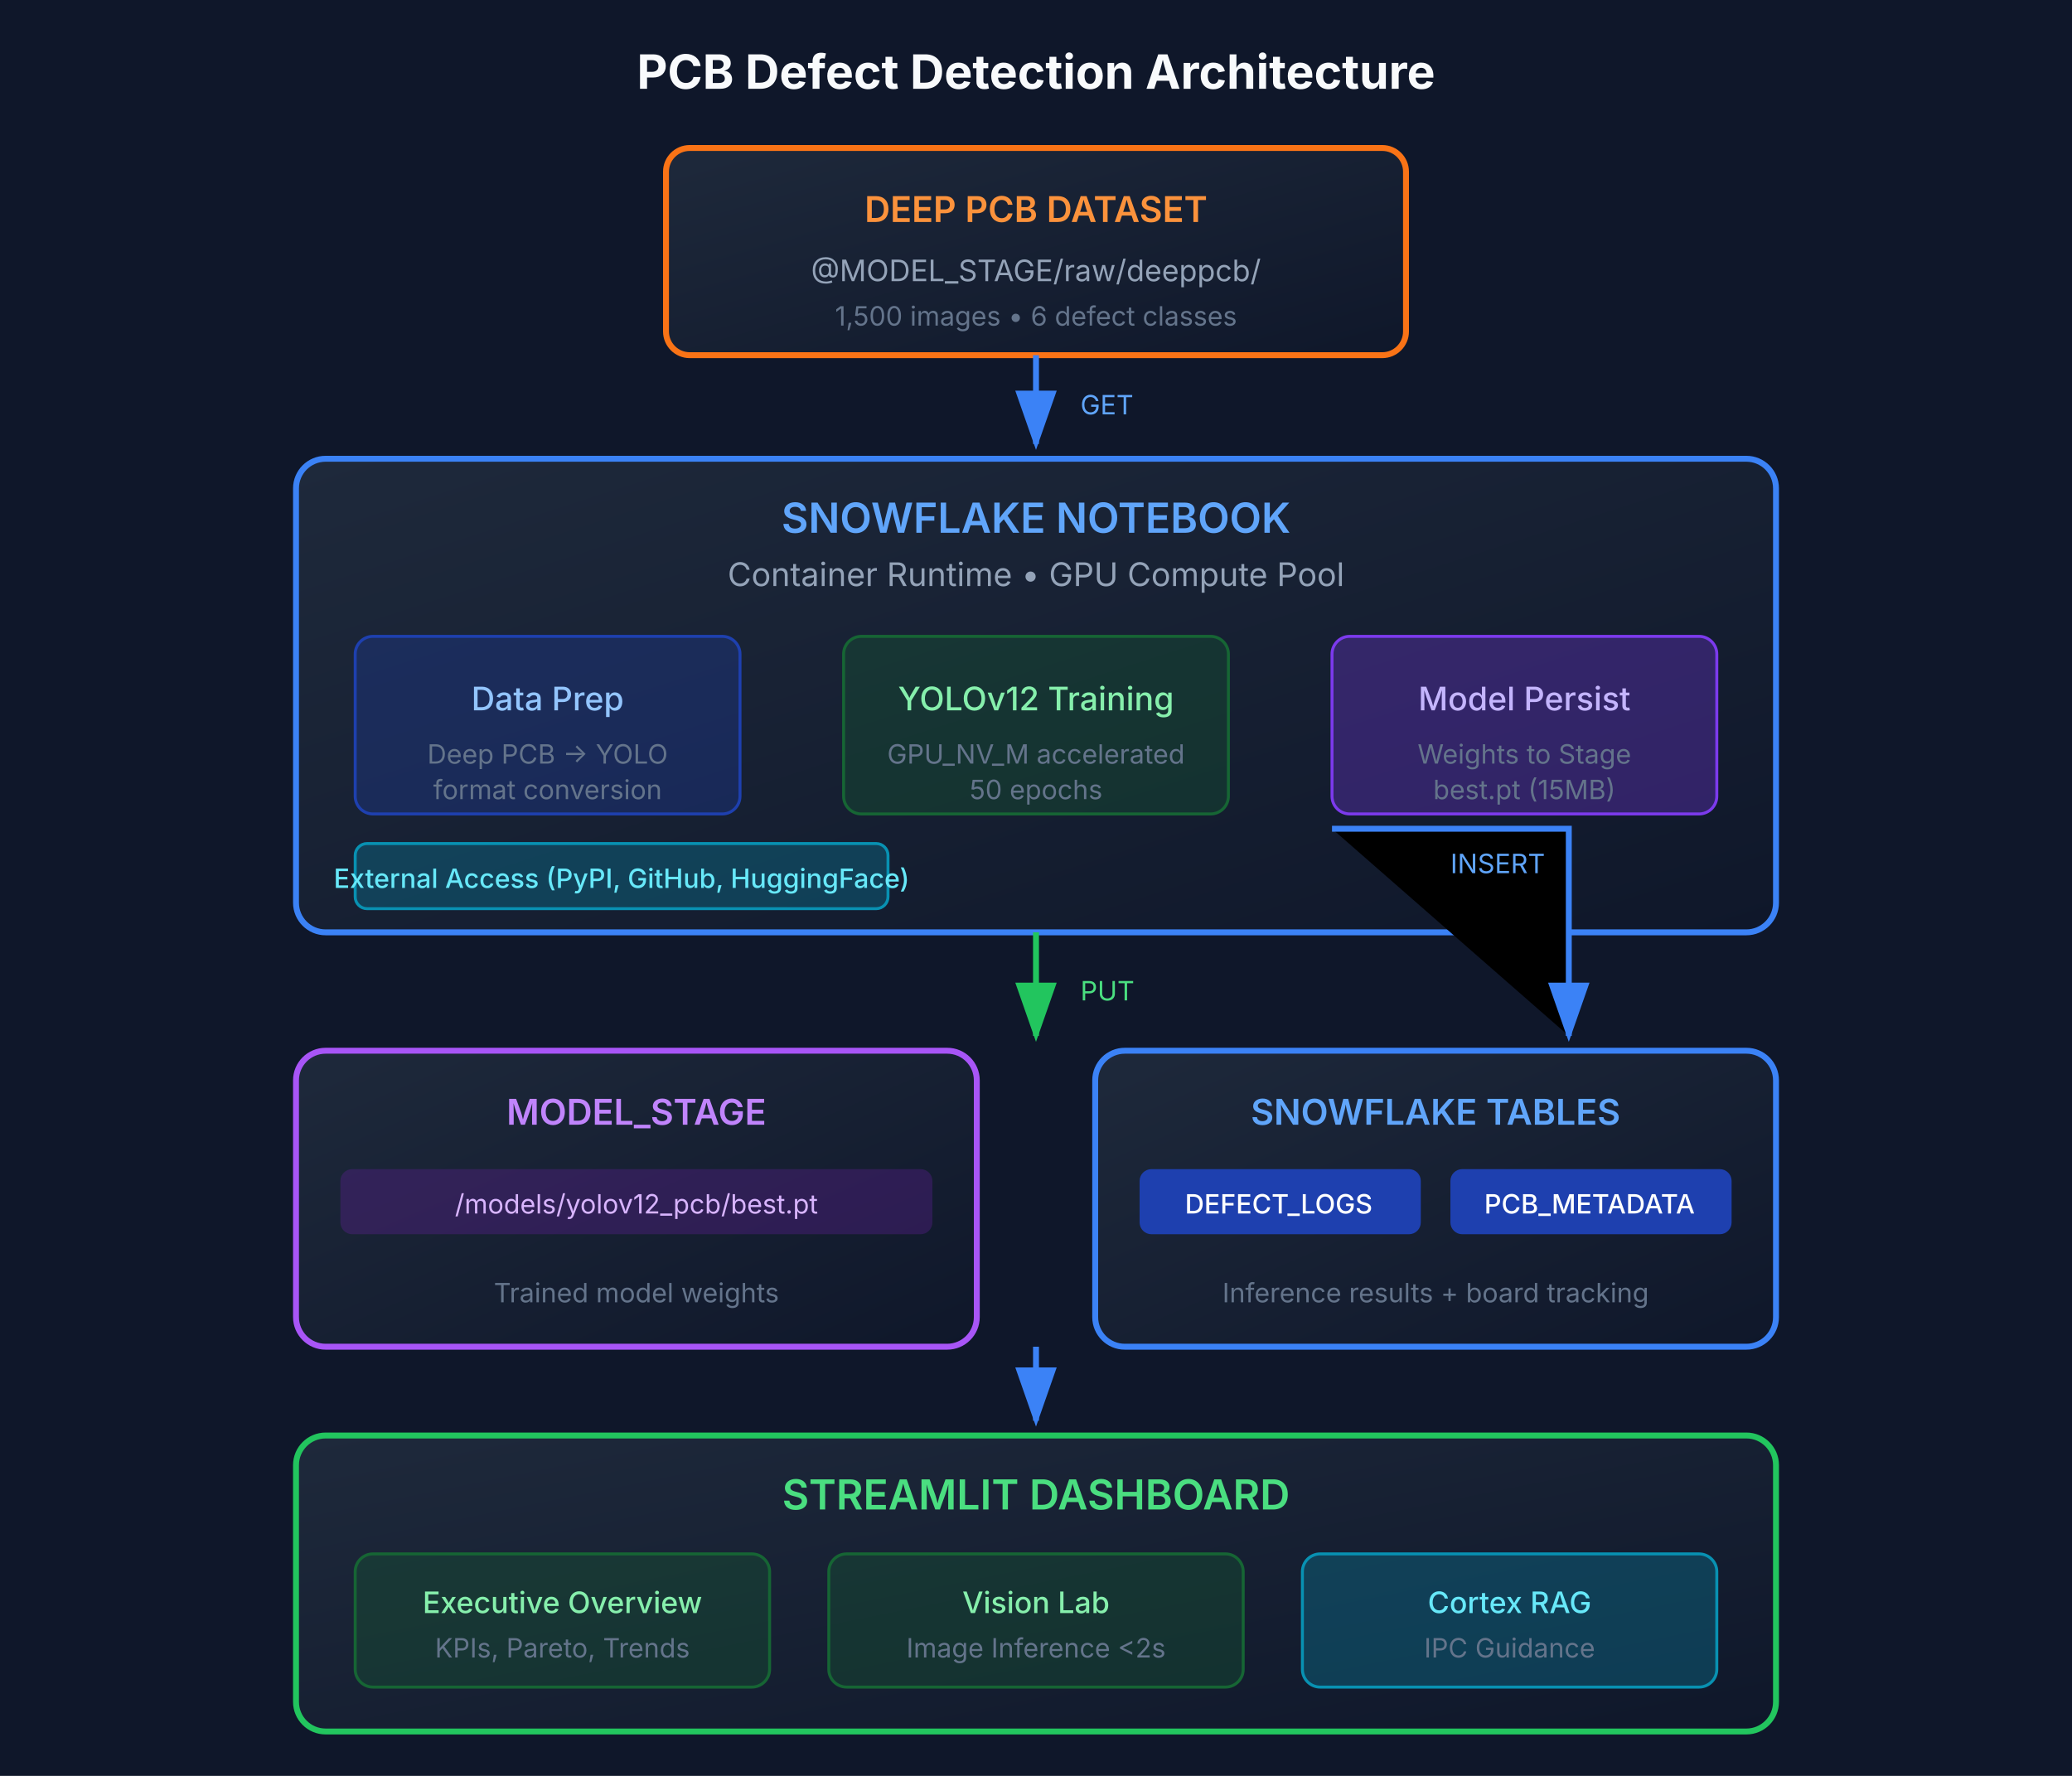
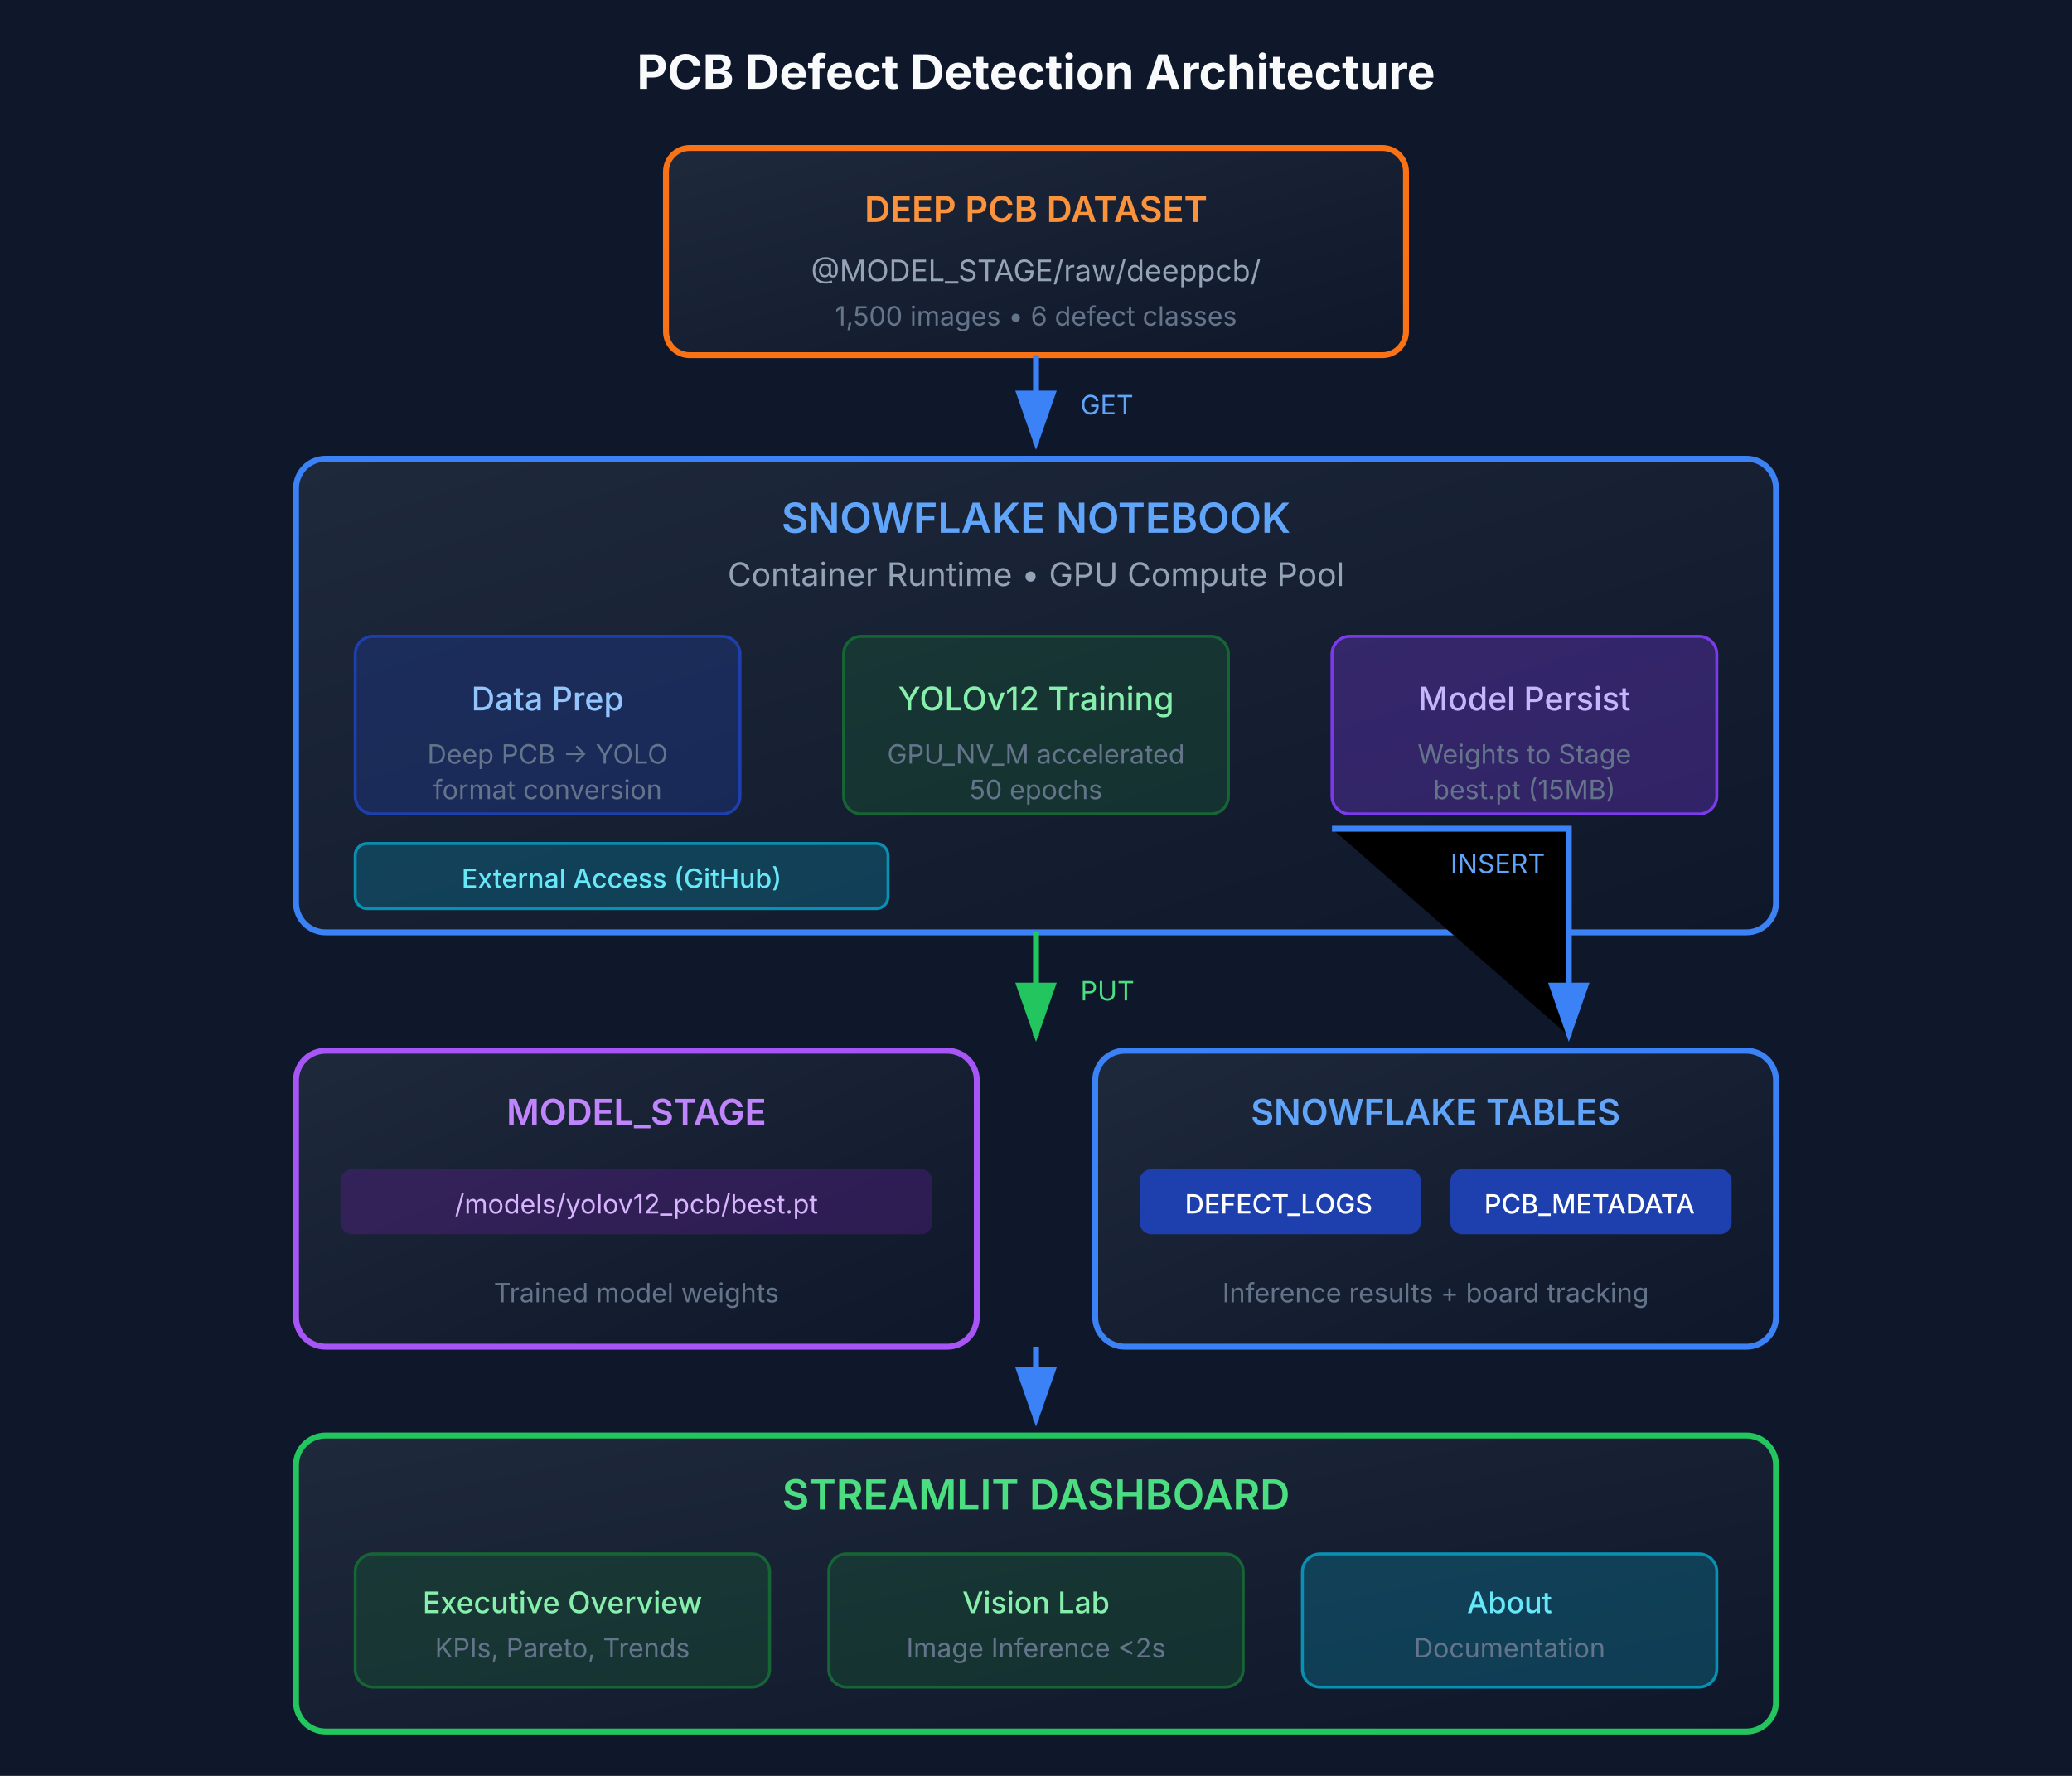
<svg xmlns="http://www.w3.org/2000/svg" viewBox="0 0 700 600">
  <defs>
    <linearGradient id="cardGrad" x1="0%" y1="0%" x2="100%" y2="100%">
      <stop offset="0%" style="stop-color:#1e293b" />
      <stop offset="100%" style="stop-color:#0f172a" />
    </linearGradient>
    <filter id="glow" x="-20%" y="-20%" width="140%" height="140%">
      <feGaussianBlur stdDeviation="2" result="coloredBlur" />
      <feMerge>
        <feMergeNode in="coloredBlur" />
        <feMergeNode in="SourceGraphic" />
      </feMerge>
    </filter>
    <marker id="arrowhead" markerWidth="10" markerHeight="7" refX="9" refY="3.5" orient="auto">
      <polygon points="0 0, 10 3.5, 0 7" fill="#3b82f6" />
    </marker>
    <marker id="arrowGreen" markerWidth="10" markerHeight="7" refX="9" refY="3.5" orient="auto">
      <polygon points="0 0, 10 3.5, 0 7" fill="#22c55e" />
    </marker>
  </defs>
  <rect width="700" height="600" fill="#0f172a" />
  <text x="350" y="30" text-anchor="middle" fill="#f8fafc" font-family="system-ui, -apple-system, sans-serif" font-size="16" font-weight="700">PCB Defect Detection Architecture</text>
  <rect x="225" y="50" width="250" height="70" rx="8" fill="url(#cardGrad)" stroke="#f97316" stroke-width="2" />
  <text x="350" y="75" text-anchor="middle" fill="#fb923c" font-family="system-ui, -apple-system, sans-serif" font-size="12" font-weight="600">DEEP PCB DATASET</text>
  <text x="350" y="95" text-anchor="middle" fill="#94a3b8" font-family="system-ui, -apple-system, sans-serif" font-size="10">@MODEL_STAGE/raw/deeppcb/</text>
  <text x="350" y="110" text-anchor="middle" fill="#64748b" font-family="system-ui, -apple-system, sans-serif" font-size="9">1,500 images • 6 defect classes</text>
  <path d="M350 120 L350 150" stroke="#3b82f6" stroke-width="2" marker-end="url(#arrowhead)" />
  <text x="365" y="140" fill="#60a5fa" font-family="system-ui, -apple-system, sans-serif" font-size="9">GET</text>
  <rect x="100" y="155" width="500" height="160" rx="10" fill="url(#cardGrad)" stroke="#3b82f6" stroke-width="2" />
  <text x="350" y="180" text-anchor="middle" fill="#60a5fa" font-family="system-ui, -apple-system, sans-serif" font-size="14" font-weight="600">SNOWFLAKE NOTEBOOK</text>
  <text x="350" y="198" text-anchor="middle" fill="#94a3b8" font-family="system-ui, -apple-system, sans-serif" font-size="11">Container Runtime • GPU Compute Pool</text>
  <rect x="120" y="215" width="130" height="60" rx="6" fill="#1e40af" fill-opacity="0.3" stroke="#1e40af" stroke-width="1" />
  <text x="185" y="240" text-anchor="middle" fill="#93c5fd" font-family="system-ui, -apple-system, sans-serif" font-size="11" font-weight="500">Data Prep</text>
  <text x="185" y="258" text-anchor="middle" fill="#64748b" font-family="system-ui, -apple-system, sans-serif" font-size="9">Deep PCB → YOLO</text>
  <text x="185" y="270" text-anchor="middle" fill="#64748b" font-family="system-ui, -apple-system, sans-serif" font-size="9">format conversion</text>
  <rect x="285" y="215" width="130" height="60" rx="6" fill="#166534" fill-opacity="0.3" stroke="#166534" stroke-width="1" />
  <text x="350" y="240" text-anchor="middle" fill="#86efac" font-family="system-ui, -apple-system, sans-serif" font-size="11" font-weight="500">YOLOv12 Training</text>
  <text x="350" y="258" text-anchor="middle" fill="#64748b" font-family="system-ui, -apple-system, sans-serif" font-size="9">GPU_NV_M accelerated</text>
  <text x="350" y="270" text-anchor="middle" fill="#64748b" font-family="system-ui, -apple-system, sans-serif" font-size="9">50 epochs</text>
  <rect x="450" y="215" width="130" height="60" rx="6" fill="#7c3aed" fill-opacity="0.3" stroke="#7c3aed" stroke-width="1" />
  <text x="515" y="240" text-anchor="middle" fill="#c4b5fd" font-family="system-ui, -apple-system, sans-serif" font-size="11" font-weight="500">Model Persist</text>
  <text x="515" y="258" text-anchor="middle" fill="#64748b" font-family="system-ui, -apple-system, sans-serif" font-size="9">Weights to Stage</text>
  <text x="515" y="270" text-anchor="middle" fill="#64748b" font-family="system-ui, -apple-system, sans-serif" font-size="9">best.pt (15MB)</text>
  <rect x="120" y="285" width="180" height="22" rx="4" fill="#0891b2" fill-opacity="0.3" stroke="#0891b2" stroke-width="1" />
-   <text x="210" y="300" text-anchor="middle" fill="#67e8f9" font-family="system-ui, -apple-system, sans-serif" font-size="9" font-weight="500">External Access (PyPI, GitHub, HuggingFace)</text>
+   <text x="210" y="300" text-anchor="middle" fill="#67e8f9" font-family="system-ui, -apple-system, sans-serif" font-size="9" font-weight="500">External Access (GitHub)</text>
  <path d="M350 315 L350 350" stroke="#22c55e" stroke-width="2" marker-end="url(#arrowGreen)" />
  <text x="365" y="338" fill="#4ade80" font-family="system-ui, -apple-system, sans-serif" font-size="9">PUT</text>
  <rect x="100" y="355" width="230" height="100" rx="10" fill="url(#cardGrad)" stroke="#a855f7" stroke-width="2" />
  <text x="215" y="380" text-anchor="middle" fill="#c084fc" font-family="system-ui, -apple-system, sans-serif" font-size="12" font-weight="600">MODEL_STAGE</text>
  <rect x="115" y="395" width="200" height="22" rx="4" fill="#6b21a8" fill-opacity="0.3" />
  <text x="215" y="410" text-anchor="middle" fill="#d8b4fe" font-family="system-ui, -apple-system, sans-serif" font-size="9">/models/yolov12_pcb/best.pt</text>
  <text x="215" y="440" text-anchor="middle" fill="#64748b" font-family="system-ui, -apple-system, sans-serif" font-size="9">Trained model weights</text>
  <rect x="370" y="355" width="230" height="100" rx="10" fill="url(#cardGrad)" stroke="#3b82f6" stroke-width="2" />
  <text x="485" y="380" text-anchor="middle" fill="#60a5fa" font-family="system-ui, -apple-system, sans-serif" font-size="12" font-weight="600">SNOWFLAKE TABLES</text>
  <rect x="385" y="395" width="95" height="22" rx="4" fill="#1e40af" />
  <text x="432" y="410" text-anchor="middle" fill="white" font-family="system-ui, -apple-system, sans-serif" font-size="9" font-weight="500">DEFECT_LOGS</text>
  <rect x="490" y="395" width="95" height="22" rx="4" fill="#1e40af" />
  <text x="537" y="410" text-anchor="middle" fill="white" font-family="system-ui, -apple-system, sans-serif" font-size="9" font-weight="500">PCB_METADATA</text>
  <text x="485" y="440" text-anchor="middle" fill="#64748b" font-family="system-ui, -apple-system, sans-serif" font-size="9">Inference results + board tracking</text>
  <path d="M450 280 L530 280 L530 350" stroke="#3b82f6" stroke-width="2" marker-end="url(#arrowhead)" />
  <text x="490" y="295" fill="#60a5fa" font-family="system-ui, -apple-system, sans-serif" font-size="9">INSERT</text>
  <path d="M350 455 L350 480" stroke="#3b82f6" stroke-width="2" marker-end="url(#arrowhead)" />
  <rect x="100" y="485" width="500" height="100" rx="10" fill="url(#cardGrad)" stroke="#22c55e" stroke-width="2" />
  <text x="350" y="510" text-anchor="middle" fill="#4ade80" font-family="system-ui, -apple-system, sans-serif" font-size="14" font-weight="600">STREAMLIT DASHBOARD</text>
  <rect x="120" y="525" width="140" height="45" rx="6" fill="#166534" fill-opacity="0.3" stroke="#166534" stroke-width="1" />
  <text x="190" y="545" text-anchor="middle" fill="#86efac" font-family="system-ui, -apple-system, sans-serif" font-size="10" font-weight="500">Executive Overview</text>
  <text x="190" y="560" text-anchor="middle" fill="#64748b" font-family="system-ui, -apple-system, sans-serif" font-size="9">KPIs, Pareto, Trends</text>
  <rect x="280" y="525" width="140" height="45" rx="6" fill="#166534" fill-opacity="0.3" stroke="#166534" stroke-width="1" />
  <text x="350" y="545" text-anchor="middle" fill="#86efac" font-family="system-ui, -apple-system, sans-serif" font-size="10" font-weight="500">Vision Lab</text>
  <text x="350" y="560" text-anchor="middle" fill="#64748b" font-family="system-ui, -apple-system, sans-serif" font-size="9">Image Inference &lt;2s</text>
  <rect x="440" y="525" width="140" height="45" rx="6" fill="#0891b2" fill-opacity="0.3" stroke="#0891b2" stroke-width="1" />
-   <text x="510" y="545" text-anchor="middle" fill="#67e8f9" font-family="system-ui, -apple-system, sans-serif" font-size="10" font-weight="500">Cortex RAG</text>
-   <text x="510" y="560" text-anchor="middle" fill="#64748b" font-family="system-ui, -apple-system, sans-serif" font-size="9">IPC Guidance</text>
+   <text x="510" y="545" text-anchor="middle" fill="#67e8f9" font-family="system-ui, -apple-system, sans-serif" font-size="10" font-weight="500">About</text>
+   <text x="510" y="560" text-anchor="middle" fill="#64748b" font-family="system-ui, -apple-system, sans-serif" font-size="9">Documentation</text>
</svg>
